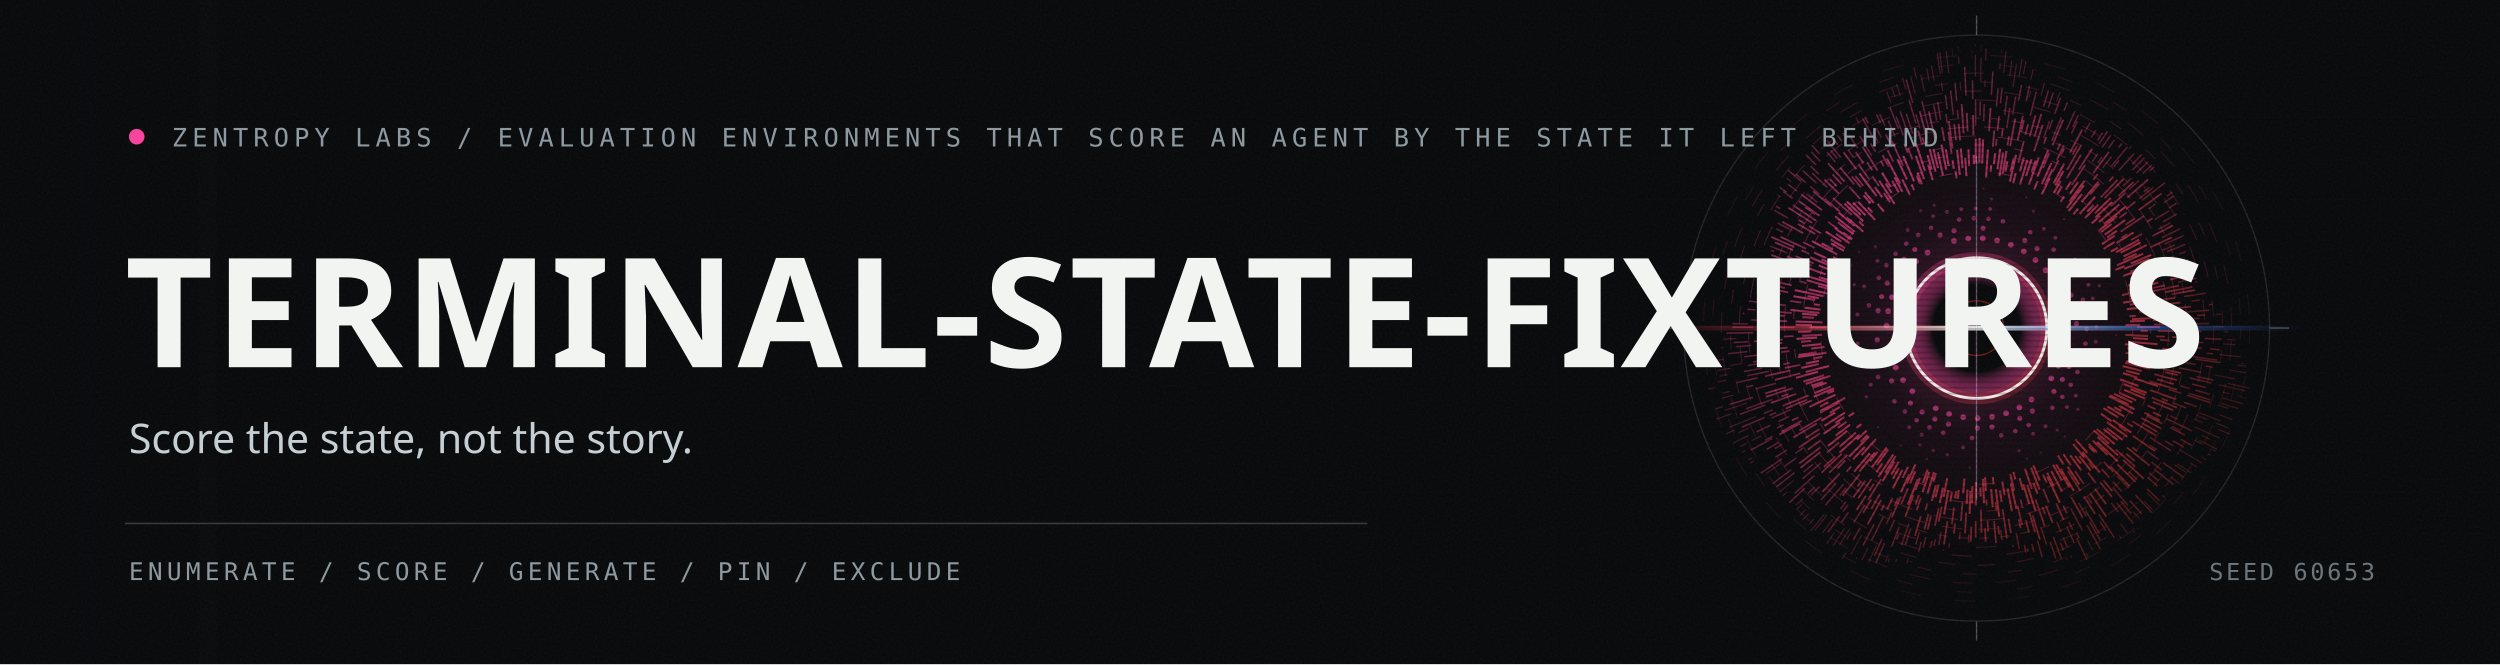
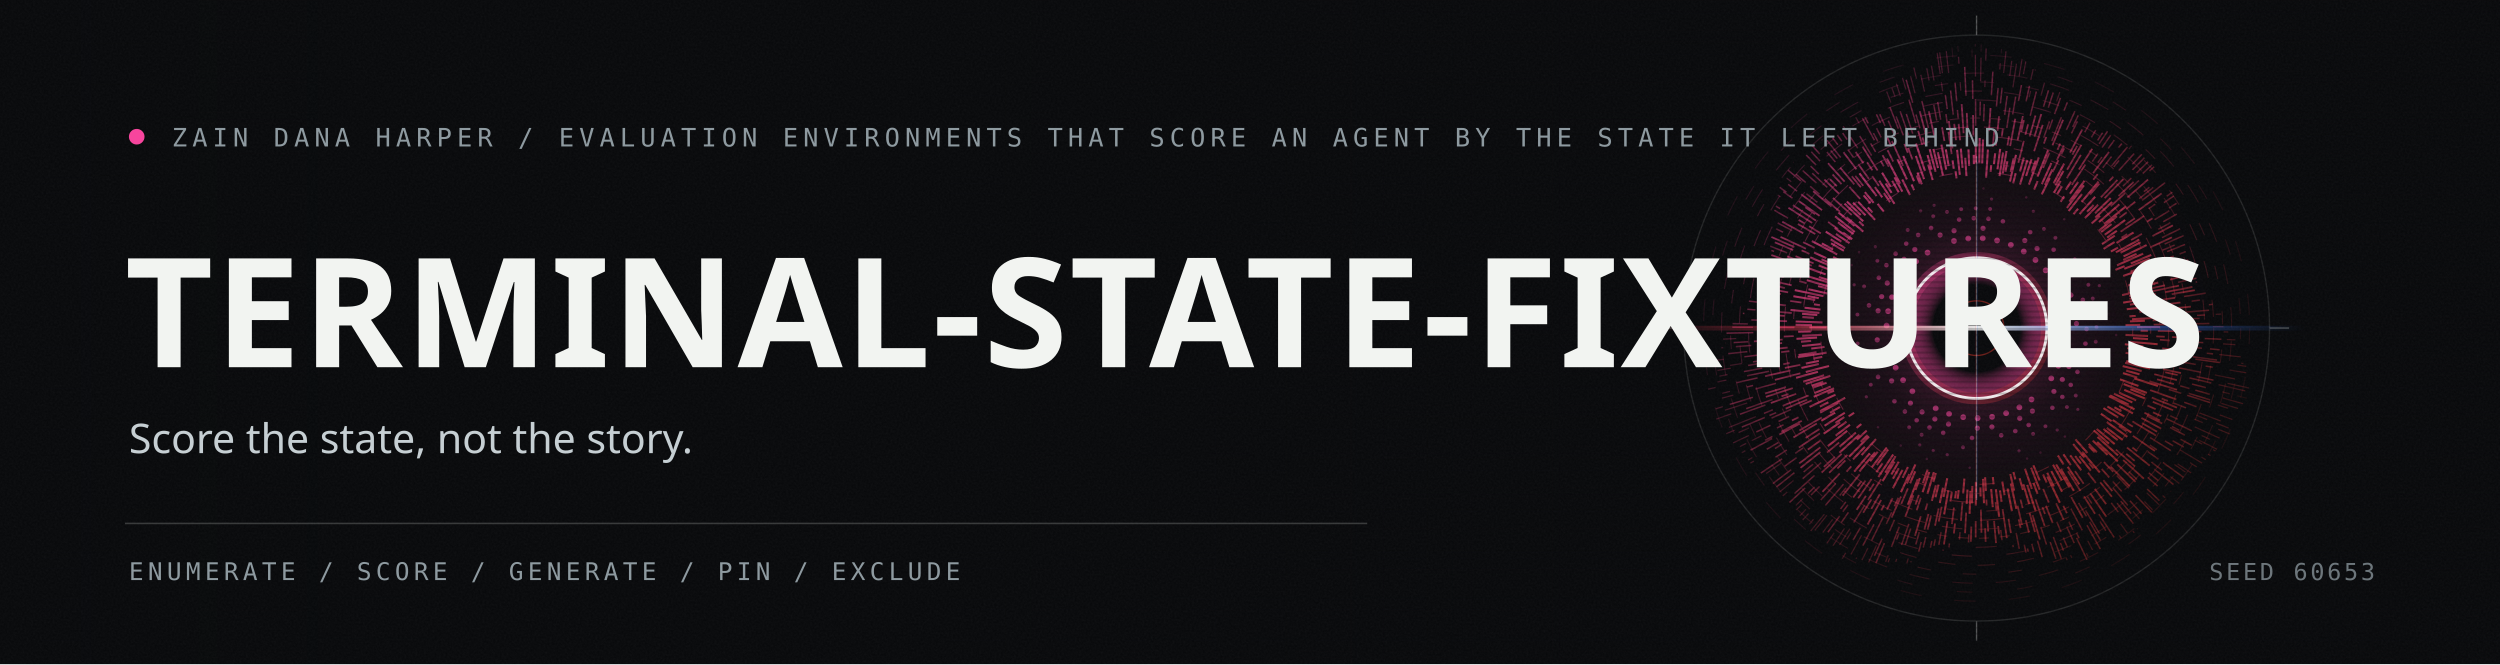
<svg xmlns="http://www.w3.org/2000/svg" viewBox="0 0 1280 340" width="1280" height="340" role="img" aria-label="terminal-state-fixtures: Score the state, not the story.">
  <defs>
    <radialGradient id="halo">
      <stop offset="0" stop-color="#F7459D" stop-opacity="0.34" />
      <stop offset="0.4" stop-color="#F7459D" stop-opacity="0.08" />
      <stop offset="1" stop-color="#07080A" stop-opacity="0" />
    </radialGradient>
    <radialGradient id="core">
      <stop offset="0" stop-color="#FFFFFF" />
      <stop offset="0.36" stop-color="#FFFFFF" stop-opacity="0.92" />
      <stop offset="0.74" stop-color="#F7459D" stop-opacity="0.6" />
      <stop offset="1" stop-color="#F7459D" stop-opacity="0" />
    </radialGradient>
    <radialGradient id="pupil">
      <stop offset="0" stop-color="#07080A" />
      <stop offset="0.62" stop-color="#07080A" />
      <stop offset="1" stop-color="#F7459D" stop-opacity="0.3" />
    </radialGradient>
    <linearGradient id="ray" x1="0" y1="0" x2="1" y2="1">
      <stop offset="0" stop-color="#F7459D" />
      <stop offset="1" stop-color="#BF2D22" />
    </linearGradient>
    <linearGradient id="flare" x1="0" y1="0" x2="1" y2="0">
      <stop offset="0" stop-color="#FF3B57" stop-opacity="0" />
      <stop offset="0.22" stop-color="#FF3B57" stop-opacity="0.42" />
      <stop offset="0.5" stop-color="#FFFFFF" stop-opacity="0.9" />
      <stop offset="0.78" stop-color="#3B7BFF" stop-opacity="0.42" />
      <stop offset="1" stop-color="#3B7BFF" stop-opacity="0" />
    </linearGradient>
    <linearGradient id="veil" x1="0" y1="0" x2="1" y2="0">
      <stop offset="0" stop-color="#07080A" stop-opacity="0.96" />
      <stop offset="0.4" stop-color="#07080A" stop-opacity="0.86" />
      <stop offset="0.64" stop-color="#07080A" stop-opacity="0" />
    </linearGradient>
    <pattern id="scan" width="4" height="3" patternUnits="userSpaceOnUse">
      <rect width="4" height="1" fill="#07080A" />
    </pattern>
    <filter id="grain" x="0" y="0" width="100%" height="100%">
      <feTurbulence type="fractalNoise" baseFrequency="0.9" numOctaves="3" seed="2398" result="n" />
      <feColorMatrix in="n" type="saturate" values="0" />
    </filter>
  </defs>
  <rect width="1280" height="340" fill="#07080A" />
  <g>
    <circle cx="1012" cy="168" r="80" fill="none" stroke="url(#ray)" stroke-width="0.55" stroke-dasharray="6.93 23.13" stroke-dashoffset="33.05" opacity="0.38" />
    <circle cx="1012" cy="168" r="84.6" fill="none" stroke="url(#ray)" stroke-width="0.55" stroke-dasharray="3.39 11.43" stroke-dashoffset="32.49" opacity="0.37" />
    <circle cx="1012" cy="168" r="89.2" fill="none" stroke="url(#ray)" stroke-width="0.55" stroke-dasharray="11.52 38.47" stroke-dashoffset="8.72" opacity="0.36" />
    <circle cx="1012" cy="168" r="93.8" fill="none" stroke="url(#ray)" stroke-width="0.55" stroke-dasharray="4.77 15.46" stroke-dashoffset="4.07" opacity="0.35" />
    <circle cx="1012" cy="168" r="98.4" fill="none" stroke="url(#ray)" stroke-width="0.55" stroke-dasharray="12.55 11.33" stroke-dashoffset="26.85" opacity="0.33" />
    <circle cx="1012" cy="168" r="103" fill="none" stroke="url(#ray)" stroke-width="0.55" stroke-dasharray="10.56 8.27" stroke-dashoffset="0.39" opacity="0.32" />
    <circle cx="1012" cy="168" r="107.6" fill="none" stroke="url(#ray)" stroke-width="0.55" stroke-dasharray="5.1 5.56" stroke-dashoffset="18.5" opacity="0.3" />
    <circle cx="1012" cy="168" r="112.2" fill="none" stroke="url(#ray)" stroke-width="0.55" stroke-dasharray="10.75 31.08" stroke-dashoffset="1.4" opacity="0.27" />
    <circle cx="1012" cy="168" r="116.8" fill="none" stroke="url(#ray)" stroke-width="0.55" stroke-dasharray="10.28 17.79" stroke-dashoffset="10.6" opacity="0.25" />
    <circle cx="1012" cy="168" r="121.4" fill="none" stroke="url(#ray)" stroke-width="0.55" stroke-dasharray="8.85 11.4" stroke-dashoffset="21.24" opacity="0.23" />
    <circle cx="1012" cy="168" r="126" fill="none" stroke="url(#ray)" stroke-width="0.55" stroke-dasharray="6.9 16.49" stroke-dashoffset="35.81" opacity="0.2" />
    <circle cx="1012" cy="168" r="130.6" fill="none" stroke="url(#ray)" stroke-width="0.55" stroke-dasharray="10.39 11.93" stroke-dashoffset="15.98" opacity="0.17" />
    <circle cx="1012" cy="168" r="135.2" fill="none" stroke="url(#ray)" stroke-width="0.55" stroke-dasharray="8.02 22.97" stroke-dashoffset="33.4" opacity="0.14" />
    <circle cx="1012" cy="168" r="139.8" fill="none" stroke="url(#ray)" stroke-width="0.55" stroke-dasharray="10.93 16.93" stroke-dashoffset="2.78" opacity="0.11" />
    <path d="M1145.37 202.62L1150.52 203.95M1138.79 225.4L1139.27 225.62M875.01 196.47L874.78 196.52M999.86 29.41L999.41 24.3M1002.58 26.48L1002.38 23.49M1009.72 29.04L1009.66 25.3M1011.39 23.92L1011.38 22.48M1014.32 26.48L1014.38 22.84M1021.09 24.74L1021.1 24.58M1024.61 27.43L1024.82 25.07" stroke="url(#ray)" stroke-width="0.5" opacity="0.13" />
    <path d="M1132.96 167.26L1138.39 167.23M1138.55 169.94L1140.83 169.98M1140.14 173.84L1144.51 174.03M1138.23 176.07L1144.51 176.48M1136.22 181.53L1147.28 182.74M1147.53 185.99L1148.64 186.14M1145.53 186.91L1150.03 187.55M1141.48 189.43L1150.1 190.86M1133.96 191.98L1144.3 194.01M1140.51 196.25L1151.42 198.65M1135.92 196.96L1149.6 200.16M1137.82 200.66L1141.7 201.66M1137.99 203.74L1148.46 206.7M1137.33 206.52L1145.87 209.14M1135.48 207.37L1140.64 209.02M1136.6 212.5L1142.96 214.77M1126.11 211.41L1137.03 215.57M1124.6 212.66L1130.06 214.83M1134.65 216.65L1141.06 219.19M1123.56 214.65L1127.8 216.42M1135.72 219.73L1141.67 222.22M1123.69 218.57L1136.43 224.33M1127.25 222.97L1131.44 224.97M1125.95 225.41L1135.14 230.04M1123.66 225.39L1127.56 227.39M1133.14 230.26L1134.36 230.88M1130.47 232.54L1131.75 233.24M1127.17 234.1L1129.31 235.33M1116.29 230.43L1127.54 237.16M1121.3 236.91L1124.68 239.05M1115.01 237.52L1121.87 242.15M1113.29 237.79L1118.93 241.67M1111.24 244.04L1115.81 247.54M1111.43 251.47L1111.58 251.6M1109.48 253.04L1109.57 253.12M1107.27 253.7L1108.56 254.87M1099.07 252.25L1105.58 258.54M1097.95 256.78L1102.11 261.07M1092.04 261.76L1095.41 265.7M1094.27 270.56L1094.47 270.8M1092.03 271.89L1092.75 272.82M1085.72 268.16L1089.28 273M1085.07 274.16L1086.06 275.6M1068.94 276.9L1071.4 281.6M1068.25 283.22L1069.1 284.96M1060.18 284.3L1060.74 285.65M1057.85 285.39L1058.41 286.83M978.5 287.35L978.34 287.91M977.03 285.9L976.26 288.51M971.12 286.13L970.59 287.66M967.5 285.78L966.69 287.92M966.76 284.29L965.44 287.67M960.77 279.16L956.71 287.97M956.3 280.73L953.32 286.75M950.61 285.45L950.27 286.09M953.13 274.04L947.67 283.87M945.01 283.04L943.27 286.02M947.69 272.68L945.5 276.25M947.09 270.74L941.82 279.07M944.37 270.5L938.45 279.48M939.07 272.83L935.33 278.2M938.31 265.93L933.24 272.67M935.34 263.85L929.18 271.56M934.07 263.32L927.09 271.85M928.51 265.9L926.42 268.34M925.97 262.95L922.99 266.24M924.62 260.82L921.49 264.15M922.61 258.14L919.69 261.09M923.07 255.26L919.5 258.76M915.08 251.91L912.77 253.91M918.25 246L911.19 251.88M911.9 237.14L904.28 242.41M899.63 240.16L899.52 240.23M897.95 236.08L896.22 237.11M897.22 234.26L895.06 235.51M893.62 230.82L891.8 231.78M901.95 223.08L896.9 225.6M894.06 227.02L890.82 228.65M895.43 222.96L887.34 226.78M895.44 219.13L890.15 221.45M888.11 220.25L883.82 222.06M899.02 213.29L885.17 218.85M886.41 211.89L878.74 214.58M894.57 206.32L883.16 210.04M882.09 208.18L878.45 209.31M887.43 202.28L881.66 203.87M885.74 200.4L881.75 201.42M878.4 198.37L874.54 199.25M883.93 194.61L879.35 195.57M884.52 191.81L880.35 192.59M886.1 188.54L879.34 189.64M891.94 186.13L885.81 187.06M882.63 183.96L878.48 184.47M882.3 178L881.31 178.07M883.56 175.63L883.4 175.64M888.96 173.35L882.21 173.64M911.64 100.81L910.19 99.84M917.14 93.06L914.79 91.2M918.32 83.11L918.21 83M933.01 71.82L932.74 71.5M945.36 67.07L943.71 64.58M946.9 64.35L946.83 64.25M951.95 63.23L950.12 60.03M968.09 52.45L965.98 46.89M970.25 49.53L968.65 44.97M973.04 49.28L970.93 42.84M975.82 45.83L974.05 39.86M980.49 47.73L978.22 39.04M981.24 40.25L979.87 34.55M985.34 46.88L983.45 38.32M987.7 41.2L986.51 35M990.21 41.23L988.89 33.59M994.65 46.73L993.97 41.97M993.38 37.84L991.84 27.08M994.53 37.46L993.11 26.84M997.71 37.3L996.5 26.25M1003.91 46.42L1003.61 41.97M1002.99 32.62L1002.75 29.08M1011.45 39.25L1011.4 28.02M1014.07 41.57L1014.27 29.57M1016.23 44.56L1016.34 41.21M1016.69 31.04L1016.91 24.78M1023.88 35.55L1024.16 32.39M1025.87 37.39L1027.05 26.29M1029 38.9L1030.02 31.14M1030.62 44.71L1032.44 32.65M1033.78 39.14L1035.3 30.11M1036.01 37.95L1037.21 31.45M1039.77 40.84L1040.96 35.39M1038.91 49.77L1039.65 46.54M1042.01 36.13L1042.13 35.6M1044.98 48.95L1046.82 42.3M1052.97 51.86L1054.62 47.17M1089.97 76.3L1091.36 74.67M1134.44 160.96L1137.27 160.79" stroke="url(#ray)" stroke-width="0.64" opacity="0.27" />
    <path d="M1118.63 167.35L1124.66 167.31M1122.37 169.69L1127.13 169.77M1128.81 173.32L1137.34 173.71M1116.59 174.69L1128.07 175.42M1115.91 177.24L1127.4 178.27M1131.49 178.63L1136.45 179.07M1129.86 180.84L1133.08 181.19M1122.77 182.7L1135.09 184.34M1124.03 183.87L1136.5 185.63M1117.26 185.43L1124.23 186.58M1129.27 187.41L1132.92 188.02M1115.65 188.38L1126.85 190.58M1124.63 192.76L1133.29 194.66M1121 193.47L1132.18 196.09M1122.33 196.64L1129.43 198.48M1116.28 197.58L1121 198.92M1124 199.77L1131.39 201.87M1120.6 201.38L1131.59 204.75M1110.42 199.38L1116.8 201.42M1119.85 202.39L1131.56 206.12M1118.3 205.96L1124.62 208.22M1112.76 206.33L1119.22 208.79M1111.2 212.91L1114.96 214.61M1109.25 214.39L1122.16 220.54M1112.07 218.41L1115.77 220.28M1111.05 218.91L1118.65 222.81M1116.46 224.91L1122.2 228.03M1112.37 225.61L1118.09 228.89M1108.42 225.72L1112.66 228.26M1100.85 224.02L1111.41 230.68M1100.72 227.88L1104.3 230.3M1099.61 231.16L1105.13 235.14M1107.43 236.8L1117.92 244.36M1101.55 236.61L1106.92 240.73M1102.97 240.23L1112.84 248.07M1100.27 242.1L1105.06 246.12M1099.59 244.42L1104.72 248.89M1089.91 241.5L1094.12 245.47M1099.34 250.39L1105.64 256.34M1083.78 243.45L1089.92 249.9M1093.37 253.53L1101.71 262.29M1081.74 246.48L1086.28 251.58M1090.54 256.38L1096.46 263.04M1081.8 249.76L1089.46 258.74M1085.82 256.59L1091.16 263M1083.93 257.66L1092.29 268.08M1080.94 257.49L1084.56 262.19M1068.73 254.29L1071.02 257.78M1074.62 263.25L1082.47 275.19M1075.23 267.04L1078.19 271.69M1067.8 261.32L1074.97 273.3M1064.25 257.5L1068.27 264.37M1069.9 267.17L1075.47 276.72M1068.54 268.94L1075.37 281.14M1060.32 260.42L1066.13 271.53M1063.19 272.86L1064.53 275.59M1059.27 267.11L1061.25 271.27M1063.2 275.35L1068.57 286.61M1058.18 269.65L1062 278.07M1053.07 267.14L1055.25 272.39M1056.44 275.27L1058.48 280.2M1054.95 277.96L1056.5 281.94M1051.31 274.88L1055.44 286.11M1049.7 277.51L1052.66 286.09M1044.91 269.83L1047.8 278.8M1043.2 276.83L1045.62 285.29M1040.3 278.46L1041.4 282.75M1038.07 280.84L1038.46 282.54M1036.44 278.91L1037.34 282.96M1032.28 272.82L1033.86 280.99M1030.6 279.04L1030.78 280.12M1024.37 271.3L1025.01 276.59M1008.03 273.56L1007.87 277.7M1003.53 272.49L1003.22 276.33M998.12 278.23L997.86 280.28M994.9 281.41L994.82 281.91M993.81 272.52L992.69 278.95M990.86 276.1L990.18 279.57M989.08 277.01L988.37 280.39M986 275.02L984.71 280.32M983.67 277.46L982.37 282.49M982.67 272.48L980.9 278.77M978.29 270.53L975.53 278.93M977.32 268.21L973.57 279.05M972.21 273.29L971.06 276.33M972.44 269.68L968.42 280.02M969.94 266.17L967.46 271.96M964.83 278.09L960.43 288.37M963.63 275.82L959.72 284.53M968.55 262.29L965.81 268.22M964.21 264.71L958.23 276.83M959.5 268.44L953.77 279.39M952.49 270.19L948.78 276.56M954.74 258.63L949.09 267.58M946.39 262.32L942.7 267.62M946.12 258.45L943.53 262M941.88 264.26L935.87 272.51M945.07 256.96L942.35 260.57M945.2 249.7L941.97 253.66M943.87 247.89L934.59 258.77M939.94 247.53L932.24 256.02M931.62 249.05L927.27 253.44M929.1 249.34L925.67 252.71M924.2 249.84L916.22 257.28M929.05 243.39L918.78 252.72M932.45 236.88L922.97 245.08M928.31 237.63L923.46 241.66M918.73 242.03L909.52 249.34M917.05 240.46L907.71 247.59M919.86 234.32L913.68 238.76M923.11 229.4L919.18 232.11M912.46 234.88L901.53 242.22M914.84 230.4L909.03 234.13M912.33 227.5L908.78 229.62M910.57 226.55L904.57 230.02M907.28 224.55L896.28 230.49M907.49 223.46L903.73 225.45M913.16 217.47L909.74 219.18M916.09 213.22L910.63 215.8M906.46 217.76L899.24 221.17M916.95 209.69L907.02 214.05M909.38 211.28L905.96 212.72M903.6 213.72L891.8 218.69M907.68 209.82L903.13 211.64M903.89 207.35L890.84 212.1M907.54 204.51L894.04 209.23M897.44 203.43L885.58 207.1M909.3 196.26L898.78 199.16M897.61 197.35L894.32 198.2M899.87 193.49L889.07 195.95M905.75 190.08L894.49 192.42M902.26 188.5L892.87 190.25M908.22 184.93L895.02 187.08M908.27 183.67L897.56 185.28M903.66 181.37L893.11 182.67M894.65 180.05L884.85 181.06M896.67 176.89L888.74 177.5M895.12 174.94L887.62 175.39M903.66 172.71L900.24 172.86M897.7 170.3L883.98 170.58M897.54 167.56L886.93 167.52M894.87 165.83L887.09 165.68M904.2 164.08L896.66 163.8M893.12 160.47L892.36 160.42M898.8 158.69L894.61 158.35M905.45 157.62L901.3 157.22M899.55 154.65L895.44 154.16M907.37 135.81L905.45 135.22M908.31 128.72L906.96 128.21M915 129.46L906.36 126.03M907.26 119.24L907.24 119.23M912.9 118.88L909.46 117.18M917.6 118.08L910.16 114.15M915.47 111.72L908.49 107.66M911.42 106.81L909.24 105.49M917.76 101.48L913.02 98.14M914.66 98.39L911.19 95.91M920.11 97.86L915.57 94.39M930.48 103.6L924.91 99.2M922.03 92.6L915.45 87.09M931.58 99.46L926.84 95.42M924.56 93.48L919.49 89.15M930.03 93.71L922.97 87.31M935.57 95.95L927.87 88.7M931.25 89.14L927 84.99M929.84 84.52L924.78 79.38M931.85 82.48L927.4 77.73M931.67 78.81L927.78 74.49M939.71 82.95L935.36 77.85M940.73 81.22L937.3 77.05M942.44 80.65L935.45 71.87M940.97 74.12L938.27 70.55M948.99 80.6L946.08 76.58M943.01 72.31L940.74 69.17M945.71 71.43L943.45 68.14M951.17 75.87L947.43 70.2M958.26 79.62L952.18 69.62M960.29 77.78L957.79 73.42M959.72 71.83L953.53 60.44M961.46 72.46L959.2 68.19M956.57 63.21L954.83 59.92M963.15 70.34L960.83 65.71M962.8 62.97L960.72 58.53M965.11 64.41L962.43 58.51M970.25 69.94L966.79 61.8M971.94 65.87L967.61 54.81M974.51 69.35L970.83 59.66M977.18 69.19L972.86 56.94M979.32 68.4L976.03 58.37M980.93 63.09L977.37 51.05M983 65.67L981 58.64M979.28 52.58L975.97 40.88M987.33 65.52L983.99 51.68M991.62 61.65L990.09 53.68M993.65 61.25L992.09 52.19M997 63.17L996.32 58.42M996.99 55.83L996.01 48.54M1000.04 58.67L998.69 46.32M1002.59 60.6L1002.21 56.29M1001.83 51.85L1000.99 42.3M1006.59 49.02L1005.91 34.25M1010.07 50.64L1009.92 41.11M1011.56 64.39L1011.5 50.72M1013.78 59.18L1013.9 51.98M1015.63 62.07L1015.93 53.32M1019.57 48.78L1020.34 36.64M1022.17 54.6L1023.03 45.03M1024.22 52.95L1025.07 44.92M1026.38 58.78L1027.66 49.08M1027.48 65.5L1029.04 55.16M1030.49 58.58L1032.03 49.47M1033.46 51.75L1034.98 43.53M1037.35 51.9L1039.1 43.93M1039.47 59.28L1042.6 46.86M1046.25 54.74L1048.83 46.22M1048.74 55.1L1051.26 47.37M1046.39 70.49L1049.34 62.14M1049.05 66.35L1050.94 61.18M1051.94 58.43L1054.97 50.13M1050.52 72.21L1055.43 60M1056.79 56.61L1058.48 52.41M1057.98 66.57L1062.35 56.94M1061.23 64.99L1064.05 59.08M1060.6 68.31L1063.62 62.12M1067.7 63.34L1067.74 63.26M1067.37 67.73L1070.09 62.82M1070.82 70.31L1073.04 66.61M1073.97 71.9L1076.5 67.98M1074.79 73.61L1079.05 67.22M1071.27 82.72L1074.12 78.61M1076.24 75.56L1080.65 69.22M1074.07 83.29L1076.17 80.42M1079.41 76L1082.52 71.75M1076.61 85.87L1081.1 80.16M1084.7 75.58L1086.34 73.5M1081.1 85.03L1089.26 75.24M1082.19 85.45L1084.99 82.15M1084.77 87.39L1092.7 78.6M1091.75 84.1L1096.61 78.98M1091.82 86.98L1097.96 80.75M1086.94 95.33L1091.22 91.19M1093.91 88.57L1099.81 82.85M1097.09 88.82L1101.82 84.41M1090.11 97.01L1095.14 92.43M1100.53 87.54L1102.92 85.37M1097.67 98.14L1100.48 95.85M1095.28 101.68L1102.45 95.97M1096.74 102.61L1108.52 93.52M1100.13 106.84L1103.45 104.53M1109.34 100.44L1112.26 98.42M1107.92 103.76L1113.01 100.35M1110.47 106.54L1114.4 104.09M1103.15 112.49L1110.63 107.93M1107.57 113.54L1114.5 109.59M1104.99 117.44L1111.22 114.05M1106.94 121.66L1116.23 117.13M1108.31 124.94L1118.03 120.59M1107.22 128.1L1113.42 125.5M1109.52 128.85L1118.73 125.15M1109.27 132.45L1112.97 131.09M1115.94 130.01L1119.1 128.85M1113.66 138.19L1120.29 136.24M1114.62 139.18L1121.7 137.19M1115.17 144.55L1124.58 142.42M1124.14 144.48L1124.92 144.31M1118.2 151.79L1129.3 150.09M1122.11 154.17L1126.43 153.63M1130.95 156.04L1132.87 155.84M1119.33 159.77L1131.03 158.87M1124.89 161.5L1128.96 161.27M1115.73 163.46L1126.16 163M1120.22 165.84L1131.19 165.62" stroke="url(#ray)" stroke-width="0.78" opacity="0.41" />
    <path d="M1104.8 169.42L1117.82 169.62M1104.01 172.19L1108.35 172.39M1112.15 172.56L1122.77 173.05M1105.87 174.01L1110.91 174.33M1107.04 178.35L1117.24 179.46M1102.15 179.97L1108.69 180.83M1112.45 181.33L1116.68 181.89M1106.65 181.4L1113.89 182.43M1100.97 182.73L1105.67 183.51M1107.42 188.98L1116.66 191.01M1108.61 190.58L1114.96 192.06M1102.98 191.61L1114.57 194.62M1104.4 194.21L1113.01 196.65M1100.52 195.21L1114.65 199.55M1100.88 199.74L1114.26 204.52M1106.76 204.05L1109.95 205.26M1101.7 203.58L1114.62 208.7M1102.22 205.72L1112.64 210.08M1099.47 207.6L1103.71 209.52M1102.32 211.08L1106.57 213.11M1097.94 211.3L1105.79 215.25M1099.19 212.81L1107.05 216.85M1096.41 213.98L1106.53 219.5M1096.69 216.61L1104.43 221.05M1091.81 215.77L1103.87 222.99M1089.12 216.62L1092.04 218.47M1084.85 218.19L1088.74 220.87M1092.01 223.13L1103.34 230.94M1091.78 229.13L1094.27 231.03M1089 229.14L1100.68 238.41M1088.63 232.33L1092.93 235.94M1083.33 230.23L1093.15 238.8M1087.05 235.52L1097.66 245.07M1084.07 237.73L1093.41 246.77M1080.69 238.95L1090.51 249.09M1077.24 236.57L1081.97 241.55M1076.07 240.09L1079.92 244.43M1069.53 237.03L1071.86 239.83M1076.91 245.9L1081.53 251.44M1075.31 246.92L1081.28 254.36M1069.03 242.03L1073.06 247.26M1072.53 250.24L1078.35 258.15M1062.4 241.22L1066.81 247.63M1070.2 252.56L1078.47 264.58M1058.78 241.28L1065.2 251.33M1067.01 254.18L1072.67 263.05M1060.48 254.56L1066.37 265.08M1056.41 258.96L1058.26 262.75M1052.76 257.72L1056.58 266.13M1046.11 250.33L1048.99 257.29M1047.5 258.91L1050.98 267.8M1045.72 259.67L1047.01 263.17M1042.15 255.58L1046.86 269.26M1040.68 263.77L1044.42 276.28M1039.11 262.57L1041.93 272.4M1034.48 255.73L1035.61 260.15M1037.2 266.37L1038.82 272.65M1033 258.92L1035.29 268.8M1033.57 265.88L1034.57 270.4M1028.36 265.64L1029.58 272.93M1025.35 260.68L1027.49 275.52M1021.73 257.12L1022.23 261.71M1023.06 269.32L1023.52 273.59M1020.94 266.68L1021.97 278.05M1017.02 255.71L1017.19 258.85M1017.64 266.67L1017.95 272.15M1016.37 270.42L1016.66 277.39M1014.22 260.93L1014.5 272.77M1011.57 266.83L1011.54 275.16M1009.3 269.62L1009.09 277.34M1006.69 262.45L1006.1 273.02M1004.77 257.2L1004 266.69M1000.96 267.99L1000.38 273.21M1000.43 259.87L999.37 268.3M997.09 266.85L995.29 278.78M994.12 259.45L992.63 267.06M992.59 260.34L990.73 269.15M988.7 263.92L986.94 271.14M987.37 263.18L985.31 271.14M986.79 257.8L985.84 261.2M983.45 264.26L980.47 274.3M983.44 254.89L981.32 261.31M982.45 253.4L980.71 258.42M979.68 253.53L975.46 264.69M976.86 250.02L973.45 257.97M973.31 254.23L968.48 265M971.96 254.88L969.97 259.2M969.01 255L966.1 260.89M964.68 258.52L963.21 261.34M963.17 255.95L956.19 268.53M962.48 253.03L958.1 260.55M958.16 255.64L953.96 262.48M963.13 245.34L956.42 255.97M959.44 247.67L957.03 251.32M955.36 253.85L950.61 261.05M958.24 245.28L951.36 255.17M955.14 246.06L948.84 254.71M953.12 246.26L951.01 249.07M952.13 242.86L943.41 253.77M947.87 238.78L945.43 241.47M941.93 242.44L933.1 251.81M944.83 235.73L940.74 239.86M945.87 232.89L936.51 242.07M942.98 232.34L932.67 241.94M939.48 233.92L933.83 239.04M941.63 226.55L935.41 231.72M932.1 231.41L921.86 239.54M932.02 229.04L921.22 237.28M932.06 225.53L925.58 230.2M931.78 221.9L921 229.14M931.55 219.67L924.51 224.19M930.27 216.79L918.23 223.97M932.79 213.73L921.28 220.37M921.33 216.97L910.98 222.55M922.5 215.49L912.07 221.03M920.84 213.63L917.47 215.31M927.67 204.99L921.39 207.75M925.3 204.56L914.27 209.22M925.98 202.48L912.75 207.79M919.68 201.6L906.67 206.34M915.69 201.66L912.12 202.91M917.91 198.7L904.13 203.2M914.41 198.18L903.71 201.5M921.79 191.15L908.74 194.5M916.78 189.65L903.72 192.62M921.78 186.75L913.85 188.39M916.29 185.88L913.01 186.49M916.16 179.82L911.94 180.34M915.27 177.94L902.42 179.26M912.43 175.67L900.34 176.61M912.71 173.9L898.01 174.77M918.39 172.07L913.28 172.29M909.31 170.07L904.64 170.16M918.77 167.64L909.01 167.61M910.43 166.12L900.33 165.93M914.96 164.47L910.61 164.31M913.72 161.77L899.86 160.9M917.38 160.22L910.71 159.67M914.36 156.41L906.96 155.53M922.35 154.91L916.58 154.06M910.22 153.13L902.15 151.96M911.89 150.55L900.93 148.64M915.53 149.7L904.53 147.61M913.85 147.47L907.63 146.17M917.32 146.06L903.38 142.83M924.98 144.95L921.24 143.96M913.31 141.85L907.98 140.44M914.47 140.48L905.39 137.92M920.25 139.77L915.09 138.18M920.34 138.26L907.33 134.04M915.26 133.54L906.92 130.57M927.63 136.04L914.97 131.25M928.56 134.84L919.31 131.17M918.08 128.03L908.71 124.05M926.43 129.97L922.42 128.19M918.7 126.54L906.96 121.32M924.62 127.32L911.63 121.27M929.11 126.92L923.18 123.98M923.24 119.4L912.52 113.52M929.43 119.86L920.53 114.67M932.26 119.49L926.26 115.84M924.06 114.5L920.91 112.59M927.84 114.15L915.68 106.37M929.76 112.94L917.97 105.05M929.3 109.63L924.34 106.12M941.08 117.28L935.99 113.65M931.62 110.52L921 102.93M932.9 107.62L922.19 99.45M937.74 105.77L928.36 97.9M942.16 108.48L934.26 101.74M948.07 110.06L938.45 101.34M941.59 99.23L934.1 91.92M940.46 95.31L936.92 91.72M942.87 94.24L938.29 89.35M952.41 101.84L946.88 95.7M944.45 93L935.97 83.59M949.4 94.36L942.19 85.87M952.78 95.9L948.14 90.24M953.99 95.15L949.93 90.05M950.48 86.69L943.88 77.96M956.85 91.52L951.47 84.05M962.02 95.19L958.56 90.15M954.05 83.58L950.09 77.82M958.69 87.26L955.97 83.14M961.33 87.34L953.62 75.05M964.5 85.13L962.92 82.36M967.05 85.32L963.88 79.48M969.33 82.7L966.43 76.9M968.37 74.88L965.56 68.87M974.4 84.95L968.64 72.21M976.82 78.3L975.01 73.7M979.19 81.67L976.93 75.72M984.22 74.2L982.08 66.98M985.37 74.04L984.33 70.37M986.49 70.63L982.9 56.92M990.6 70.8L987.56 56.98M995.53 72.22L994.33 65.19M999.25 78.9L997.62 67.49M999.69 75.99L997.81 61.97M1001.48 71.79L1000.56 63.39M1003.57 71.82L1002.84 63.4M1005.36 68.21L1004.37 53.35M1007.41 67.22L1006.99 57.82M1010.38 69.3L1010.21 58.91M1018.4 67.14L1019.15 55.28M1020.32 75.24L1021.08 66.75M1021.92 74.57L1022.28 71.14M1022.72 67L1023.51 59.57M1024.91 69.94L1025.44 65.95M1027.81 74.48L1028.61 69.74M1029.21 74.78L1031.8 60.77M1033 71.86L1035.71 59.45M1034.87 67.52L1036.23 61.52M1033.39 83.34L1036.22 72.12M1037 69.04L1038.38 63.59M1039.18 69.87L1042.15 59.16M1041.64 70L1045.14 58.4M1041.48 77.42L1045.88 63.91M1046.45 73.49L1047.69 70.1M1046.06 86L1049.3 78.19M1050.87 74.4L1056.31 61.31M1053.41 76.66L1054.83 73.52M1053.09 82.02L1056.69 74.49M1050.96 88.08L1053.93 81.99M1055.39 79L1056.88 75.93M1059.81 78.17L1066.14 66.27M1061.05 79.19L1063.5 74.75M1058.37 86.91L1065.67 74.13M1058.22 91.24L1065.41 79.3M1064.36 86.8L1071.24 76.14M1060.79 94.66L1067.72 84.24M1071.68 88.62L1079.8 77.83M1071.75 92.04L1074.01 89.17M1070.11 99.66L1074.94 93.97M1079.94 92.74L1082.04 90.41M1075.66 101.03L1084.12 92.13M1077.55 101.47L1087.19 91.68M1084.68 100.36L1092.42 93.16M1080.64 105.61L1088 98.92M1089.23 101.09L1099.81 91.92M1088.57 107.02L1093.25 103.29M1085.17 111.54L1088.89 108.67M1094.99 107.6L1106.75 99.04M1088.23 115.1L1093.04 111.76M1085.72 118.63L1097.77 110.56M1086.23 121.67L1089.09 119.88M1099.29 113.51L1102.11 111.75M1091.09 122.93L1096.67 119.75M1102.05 120.86L1112.55 115.37M1100.85 126.7L1112.01 121.51M1102.52 135.81L1109.83 133.21M1108.56 136.93L1120.41 133.12M1111.06 143.14L1120.21 140.84M1100.67 147.85L1108.48 146.07M1101.21 149.29L1115.62 146.26M1108.63 149.58L1122.53 146.93M1111.92 150.63L1123.73 148.58M1106.42 153.58L1113.64 152.48M1103.29 156.54L1116.39 154.89M1107.2 158.42L1121.77 156.96M1102.23 161.08L1115.9 160.03M1109.2 162.41L1113.58 162.16M1102.14 164.05L1108.05 163.8M1102.66 166.19L1117.08 165.9" stroke="url(#ray)" stroke-width="0.92" opacity="0.55" />
    <path d="M1094.16 167.5L1105.99 167.43M1095.98 169.29L1099.69 169.34M1088.23 171.47L1099.82 172M1092.08 173.12L1099.79 173.62M1090.67 175L1104.7 176.25M1087.92 176.27L1097.39 177.3M1089.16 178.24L1094.89 179M1090.17 179.07L1099.02 180.32M1088.29 180.63L1096.17 181.93M1091.95 183.72L1103.96 186.08M1088.65 184.85L1101.58 187.69M1088.07 185.78L1100.86 188.77M1086.81 187.42L1096.53 189.94M1088.57 189.72L1095.45 191.67M1086.97 191.04L1094.27 193.29M1092.72 193.74L1104.92 197.63M1085.42 194.22L1094.9 197.61M1087.32 196.65L1099.23 201.19M1090.75 199.24L1098.36 202.26M1087.59 199.61L1098.17 204.03M1085.04 201.07L1093.71 204.99M1082.3 201.53L1091.76 206.04M1080.35 202.43L1089.86 207.22M1079.78 202.84L1092.87 209.56M1085.04 207.79L1092.08 211.63M1082.58 208.51L1086.19 210.58M1078.97 208.09L1087.7 213.32M1076.96 208.96L1084.54 213.74M1081.71 215.05L1091.24 221.48M1075.63 211.84L1081.14 215.64M1078.68 216.07L1089.2 223.65M1078.67 219.08L1086.82 225.33M1076.96 219.58L1084.27 225.38M1073.5 219.63L1082.71 227.36M1072.01 220.36L1079.81 227.16M1073.93 223.72L1084.44 233.17M1073.76 226.26L1084.31 236.22M1071.46 225.53L1079.07 232.9M1069.39 227.28L1073.59 231.61M1069.49 228.43L1072.49 231.58M1062.63 224.97L1068.81 231.93M1066.06 231.32L1075.09 241.9M1061.46 227.36L1067.24 234.29M1064.66 233.64L1070.53 240.96M1062.48 233.53L1065.49 237.44M1059.95 233.15L1065.59 240.82M1056.46 232.59L1060.26 238.11M1058.68 239L1064.57 247.96M1053.63 233.22L1056.56 237.8M1055.07 240.02L1061.84 251.35M1052.73 237.76L1059.63 249.59M1051.14 237.88L1055.67 245.97M1050.26 241.18L1055.78 251.74M1048.17 242.08L1051.6 249.11M1048.22 243.94L1054.64 257.41M1046.05 242.96L1047.89 247M1041.1 238.23L1044.32 246.02M1039.91 239.45L1044.3 250.7M1041.18 247.34L1043.23 252.91M1036.79 239.99L1040.33 250.3M1037.94 248.26L1042.31 261.8M1035.94 247.95L1038.97 258.08M1034.03 244.84L1035.75 250.85M1030.88 241.68L1031.85 245.45M1029.26 242.72L1031.23 251.22M1029.54 247.56L1032.4 260.56M1027.88 250.1L1030.13 261.72M1025.16 246.52L1026.33 253.54M1023.97 251.1L1024.81 256.9M1021.88 250.48L1023.58 264.7M1020.32 244.25L1020.73 247.97M1019.47 250.41L1020.31 259.67M1016.37 244.35L1016.77 251.35M1015.29 245.18L1015.82 257.64M1013.95 249.51L1014.06 254.2M1011.66 246.64L1011.61 258.83M1009.85 248.8L1009.61 257.73M1008.86 251.33L1008.42 263.08M1007.36 250.66L1006.94 258.01M1005.75 245.05L1005.14 252.66M1002.84 250.94L1002.34 255.47M1001.49 251.5L1001.02 255.21M999.34 251.95L998.62 256.75M997.55 251.05L995.4 263.38M996.97 244.85L995.1 254.44M994.83 249.67L993.17 257.55M992.53 248.15L990.96 254.6M991.16 248.54L989.12 256.42M991.17 242.22L989.87 246.83M990.13 241.73L986.83 252.86M987.8 241.62L984.37 252.04M986.95 240.38L984.53 247.38M982.99 244.77L980.71 250.82M981.88 245.43L976.79 258.5M980.59 241.31L977.98 247.42M980.71 237.74L976.33 247.51M977.56 242.73L973.28 252.02M976.86 239.12L974.14 244.62M974.08 240.55L969.15 249.98M972.16 239.77L969.2 245.09M972.16 236.41L968.36 242.94M970 236.36L963.85 246.38M970.56 233.6L965.25 241.99M969.32 232.69L961.7 244.24M963.87 237.19L960.69 241.76M966.72 230.16L960.96 238.07M966.03 229.1L958.39 239.25M961.38 231.29L957.51 236.14M960.05 231.54L952.02 241.36M957.31 232.13L949.34 241.47M960.51 224.82L953.12 232.99M954.84 228.72L948.78 235.16M956.98 223.48L946.7 233.85M956.22 222.73L952.69 226.19M955.75 220.43L950.74 225.11M952.01 222.52L941.78 231.82M950.21 221.5L941.83 228.75M952.99 217.1L950.57 219.11M945.79 220.55L935.84 228.45M947.19 217.46L939.85 223.06M945.42 215.92L940.98 219.12M949.29 211.31L946.5 213.24M942.17 216.23L933.71 222.08M944.29 213.49L939.7 216.58M944.55 211.32L934.15 217.99M939.46 211.3L932.53 215.44M942.06 208.37L936.94 211.33M941.15 206.26L931.94 211.23M944.75 203.68L931.89 210.51M936.13 205.97L931.76 208.16M939.78 202.05L926.49 208.32M939 200.02L935.68 201.48M939.04 198.77L928.63 203.16M937.35 197.93L928.99 201.28M935.23 195.94L928.09 198.54M933.51 195.43L927.6 197.5M937.16 192.42L924.51 196.55M933.93 192.15L923.23 195.46M930.8 190.35L919.58 193.43M936.45 187.39L924.55 190.44M931.21 186.37L922.34 188.38M931.25 184.78L924.58 186.17M932.98 182.76L928.4 183.62M935.23 180.52L920.5 182.93M930.06 180.38L920.83 181.77M934.19 177.6L927.37 178.44M932.19 176.2L922.62 177.18M927.3 174.53L922.09 174.93M930.34 172.85L919.79 173.48M932.83 171.44L922.73 171.88M927.13 169.71L920.65 169.84M935.1 167.71L926.38 167.67M927.74 166.44L919.32 166.28M933.12 165.13L919.36 164.63M928.7 162.72L922.81 162.35M930.44 161.29L922.65 160.65M931.54 160.17L916.73 158.72M932.11 158.52L923.93 157.54M931.82 156.29L928.75 155.84M929.4 153.6L918.21 151.65M931.23 152.68L925.47 151.59M933.38 151.56L918.92 148.53M935.67 150.31L925.93 148.05M936.5 148L930.86 146.5M936.29 146.64L925.06 143.47M937.26 145L925.62 141.42M938.29 144.09L931.25 141.8M934.76 140.49L925.58 137.22M940.02 140.73L936.24 139.3M936.44 137.98L931.14 135.87M937.89 136.46L926.86 131.77M942.22 136.99L932.61 132.72M935.05 132.18L928.78 129.26M941.31 132.96L938.57 131.6M940.65 130.27L927.68 123.41M938.54 127.77L932.78 124.62M944.06 128.39L937.52 124.58M944.68 127.05L937.3 122.56M942.8 123.73L934.77 118.59M946.96 124.46L940.01 119.8M947.53 122.5L939.38 116.74M948.34 122.47L943.7 119.16M949 119.91L941.04 113.83M949.66 118.75L939.56 110.77M949.55 115.67L941.28 108.74M954.01 118.58L945.41 111.25M954.2 115.62L951.85 113.49M953.96 113.29L944.38 104.26M952.69 110.08L945.6 103.15M955.16 110.24L948.76 103.75M960.03 112.55L951.36 103.29M958.69 108.81L956.33 106.19M957.68 104.1L954.17 99.97M959.3 103.83L954.82 98.38M964.53 108.39L961.33 104.37M960.82 100.35L952.03 88.74M963.72 101.04L959.95 95.81M967.71 103.49L964.55 98.88M969.99 104.36L962.17 92.53M968.5 98.75L965.44 93.88M968.03 95.69L963.61 88.41M972.15 98.47L968.78 92.6M974.01 98.12L969.98 90.72M972.87 94.02L966.08 81.2M977.9 99.83L973.93 91.88M976.33 91.85L971.47 81.48M980.02 97.35L978.7 94.44M979.99 92.8L974.47 79.84M982.97 94L981.35 89.85M984 94.33L981.72 88.31M985.12 91.71L980.92 79.81M985.6 87.56L981 73.51M989.55 92.19L987.19 84.22M989 86.84L986.88 79.37M991.03 87.95L987.99 76.36M992.27 86.04L989.91 76.23M994.79 89.84L992.17 77.92M996.45 86.86L994 74.05M997.74 85.02L996.26 76.46M1000.32 86.4L999.71 82.1M1001.74 91.31L1001.25 87.64M1003.42 89.52L1002.02 76.71M1004.81 85.92L1003.95 76.06M1006.82 90.19L1006.19 80.78M1008.22 84.98L1007.84 76.48M1010.62 84.07L1010.54 79.29M1011.64 83.16L1011.59 71.02M1013.39 83.2L1013.59 70.64M1014.89 83.7L1015.31 71.42M1016.89 90.97L1017.8 76.56M1019.18 87.98L1019.49 84.48M1020.91 84.09L1021.51 78.42M1022.7 86.7L1024.09 76.21M1023.75 90.2L1025.58 78.07M1025.39 88.8L1027.33 77.31M1026.79 87.92L1027.77 82.56M1029.47 88.02L1030.99 81.06M1029.07 92.98L1032.2 79.27M1030.72 93.88L1032.04 88.68M1034.23 87.76L1036.18 80.71M1034.24 94.46L1038.04 81.88M1037.35 90.11L1040.17 81.43M1040.27 87.86L1042.26 82.21M1038.81 94.47L1043.85 80.63M1043.18 90.47L1048.6 76.96M1041.47 97.05L1043.26 92.72M1045.42 94.28L1050.31 83.49M1047.05 94.65L1050.82 86.76M1045.36 99.57L1049.47 91.14M1051.46 93.87L1056.83 83.78M1052.35 94.93L1056.48 87.45M1051.68 98.6L1055.06 92.68M1053.29 99.41L1055.58 95.61M1057.7 97.13L1060.36 93.01M1055.04 103.3L1056.87 100.55M1059.79 99.24L1064 93.17M1059.51 103.17L1067.27 92.57M1058.28 106.44L1066.97 94.88M1059.14 108.07L1065.99 99.36M1065.8 103.41L1074.47 93M1061.61 109.65L1063.99 106.85M1064.74 109.58L1072.73 100.73M1068.58 108.47L1071.92 104.96M1067.46 111.7L1074.23 104.83M1072.67 109.17L1080.67 101.42M1072.77 111.45L1081.42 103.4M1070.9 114.47L1075.23 110.53M1074.69 113.68L1085.12 104.65M1077.34 114.72L1088.6 105.54M1074.83 117.96L1083.89 110.75M1075.77 118.79L1081.13 114.66M1077.63 120.23L1088.07 112.64M1078.86 121.6L1083.85 118.14M1076.23 124.98L1082.81 120.58M1077.02 127.42L1082.69 123.88M1083.65 124.36L1092.39 119.04M1080.77 128.81L1084.42 126.73M1083.3 129.23L1095.31 122.7M1085.71 129.42L1095.98 124.04M1087.25 131.27L1099.08 125.5M1087.09 133.09L1093.93 129.91M1083.9 135.85L1097.33 129.85M1083.1 138.21L1087.79 136.24M1090.97 134.9L1101.44 130.52M1087.63 137.64L1100.7 132.39M1090.84 139.18L1099.42 136.05M1087.02 141.32L1093.88 138.89M1090.67 142.69L1102.64 138.84M1093.29 144.16L1105.86 140.47M1089.67 146.18L1104.02 142.15M1091.65 148.01L1105.04 144.65M1086.51 151.07L1096.57 148.78M1090.18 151.6L1095.07 150.57M1090.32 153.07L1103.71 150.52M1087.04 154.96L1100.06 152.69M1090.53 156.01L1097.69 154.92M1088.9 158.34L1094.86 157.6M1095.31 159.62L1099.2 159.23M1090.25 162L1093.48 161.75M1091.59 163.42L1102.66 162.78M1090.52 164.56L1098.2 164.23M1088.25 166.48L1095.82 166.33" stroke="url(#ray)" stroke-width="1.06" opacity="0.69" />
    <g fill="#F7459D">
      <circle cx="1056.43" cy="180.3" r="1.49" opacity="0.57" />
      <circle cx="1053.88" cy="187.26" r="1.49" opacity="0.57" />
      <circle cx="1050.25" cy="193.73" r="1.49" opacity="0.57" />
      <circle cx="1040.13" cy="204.52" r="1.49" opacity="0.57" />
      <circle cx="1033.91" cy="208.56" r="1.49" opacity="0.57" />
      <circle cx="1027.12" cy="211.55" r="1.49" opacity="0.57" />
      <circle cx="1019.94" cy="213.41" r="1.49" opacity="0.57" />
      <circle cx="1012.55" cy="214.1" r="1.49" opacity="0.57" />
      <circle cx="1005.15" cy="213.59" r="1.49" opacity="0.57" />
      <circle cx="997.92" cy="211.9" r="1.49" opacity="0.57" />
      <circle cx="991.07" cy="209.07" r="1.49" opacity="0.57" />
      <circle cx="979.14" cy="200.33" r="1.49" opacity="0.57" />
      <circle cx="974.38" cy="194.64" r="1.49" opacity="0.57" />
      <circle cx="970.59" cy="188.26" r="1.49" opacity="0.57" />
      <circle cx="967.88" cy="181.35" r="1.49" opacity="0.57" />
      <circle cx="965.92" cy="166.69" r="1.49" opacity="0.57" />
      <circle cx="966.72" cy="159.32" r="1.49" opacity="0.57" />
      <circle cx="968.7" cy="152.17" r="1.49" opacity="0.57" />
      <circle cx="971.8" cy="145.43" r="1.49" opacity="0.57" />
      <circle cx="975.95" cy="139.27" r="1.49" opacity="0.57" />
      <circle cx="981.02" cy="133.86" r="1.49" opacity="0.57" />
      <circle cx="986.9" cy="129.33" r="1.49" opacity="0.57" />
      <circle cx="1000.43" cy="123.37" r="1.49" opacity="0.57" />
      <circle cx="1007.74" cy="122.1" r="1.49" opacity="0.57" />
      <circle cx="1015.16" cy="122.01" r="1.49" opacity="0.57" />
      <circle cx="1022.5" cy="123.11" r="1.49" opacity="0.57" />
      <circle cx="1029.56" cy="125.38" r="1.49" opacity="0.57" />
      <circle cx="1036.17" cy="128.75" r="1.49" opacity="0.57" />
      <circle cx="1042.16" cy="133.13" r="1.49" opacity="0.57" />
      <circle cx="1047.36" cy="138.42" r="1.49" opacity="0.57" />
      <circle cx="1051.65" cy="144.48" r="1.49" opacity="0.57" />
      <circle cx="1054.91" cy="151.14" r="1.49" opacity="0.57" />
      <circle cx="1058.04" cy="165.59" r="1.49" opacity="0.57" />
      <circle cx="1057.83" cy="173.01" r="1.49" opacity="0.57" />
      <circle cx="1055.91" cy="194.32" r="1.34" opacity="0.51" />
      <circle cx="1051.61" cy="200.44" r="1.34" opacity="0.51" />
      <circle cx="1040.59" cy="210.47" r="1.34" opacity="0.51" />
      <circle cx="1034.1" cy="214.18" r="1.34" opacity="0.51" />
      <circle cx="1019.86" cy="218.59" r="1.34" opacity="0.51" />
      <circle cx="1012.41" cy="219.2" r="1.34" opacity="0.51" />
      <circle cx="997.64" cy="217.14" r="1.34" opacity="0.51" />
      <circle cx="990.64" cy="214.53" r="1.34" opacity="0.51" />
      <circle cx="984.09" cy="210.92" r="1.34" opacity="0.51" />
      <circle cx="978.14" cy="206.4" r="1.34" opacity="0.51" />
      <circle cx="968.51" cy="195.02" r="1.34" opacity="0.51" />
      <circle cx="962.57" cy="181.34" r="1.34" opacity="0.51" />
      <circle cx="961.15" cy="174" r="1.34" opacity="0.51" />
      <circle cx="961.58" cy="159.1" r="1.34" opacity="0.51" />
      <circle cx="963.41" cy="151.85" r="1.34" opacity="0.51" />
      <circle cx="966.28" cy="144.95" r="1.34" opacity="0.51" />
      <circle cx="974.86" cy="132.76" r="1.34" opacity="0.51" />
      <circle cx="980.39" cy="127.73" r="1.34" opacity="0.51" />
      <circle cx="993.33" cy="120.33" r="1.34" opacity="0.51" />
      <circle cx="1000.47" cy="118.12" r="1.34" opacity="0.51" />
      <circle cx="1015.33" cy="116.91" r="1.34" opacity="0.51" />
      <circle cx="1036.7" cy="123.15" r="1.34" opacity="0.51" />
      <circle cx="1042.97" cy="127.23" r="1.34" opacity="0.51" />
      <circle cx="1057.35" cy="144.23" r="1.34" opacity="0.51" />
      <circle cx="1060.32" cy="151.08" r="1.34" opacity="0.51" />
      <circle cx="1062.27" cy="158.3" r="1.34" opacity="0.51" />
      <circle cx="1063.15" cy="165.72" r="1.34" opacity="0.51" />
      <circle cx="1061.64" cy="180.56" r="1.34" opacity="0.51" />
      <circle cx="1059.28" cy="187.65" r="1.34" opacity="0.51" />
      <circle cx="1050.82" cy="208.78" r="1.18" opacity="0.44" />
      <circle cx="1038.67" cy="217.58" r="1.18" opacity="0.44" />
      <circle cx="1031.82" cy="220.7" r="1.18" opacity="0.44" />
      <circle cx="1024.62" cy="222.87" r="1.18" opacity="0.44" />
      <circle cx="1009.67" cy="224.25" r="1.18" opacity="0.44" />
      <circle cx="994.9" cy="221.64" r="1.18" opacity="0.44" />
      <circle cx="987.9" cy="218.88" r="1.18" opacity="0.44" />
      <circle cx="981.33" cy="215.21" r="1.18" opacity="0.44" />
      <circle cx="975.31" cy="210.71" r="1.18" opacity="0.44" />
      <circle cx="969.95" cy="205.43" r="1.18" opacity="0.44" />
      <circle cx="961.55" cy="192.99" r="1.18" opacity="0.44" />
      <circle cx="956.92" cy="156.35" r="1.18" opacity="0.44" />
      <circle cx="961.95" cy="142.21" r="1.18" opacity="0.44" />
      <circle cx="965.84" cy="135.77" r="1.18" opacity="0.44" />
      <circle cx="970.54" cy="129.91" r="1.18" opacity="0.44" />
      <circle cx="975.99" cy="124.72" r="1.18" opacity="0.44" />
      <circle cx="982.08" cy="120.31" r="1.18" opacity="0.44" />
      <circle cx="988.71" cy="116.75" r="1.18" opacity="0.44" />
      <circle cx="1003.07" cy="112.41" r="1.18" opacity="0.44" />
      <circle cx="1010.56" cy="111.72" r="1.18" opacity="0.44" />
      <circle cx="1018.08" cy="112.03" r="1.18" opacity="0.44" />
      <circle cx="1025.48" cy="113.34" r="1.18" opacity="0.44" />
      <circle cx="1039.45" cy="118.84" r="1.18" opacity="0.44" />
      <circle cx="1051.46" cy="127.84" r="1.18" opacity="0.44" />
      <circle cx="1056.46" cy="133.46" r="1.18" opacity="0.44" />
      <circle cx="1060.67" cy="139.69" r="1.18" opacity="0.44" />
      <circle cx="1066.42" cy="153.55" r="1.18" opacity="0.44" />
      <circle cx="1067.86" cy="160.94" r="1.18" opacity="0.44" />
      <circle cx="1068.3" cy="168.44" r="1.18" opacity="0.44" />
      <circle cx="1067.74" cy="175.94" r="1.18" opacity="0.44" />
      <circle cx="1063.66" cy="190.39" r="1.18" opacity="0.44" />
      <circle cx="1060.21" cy="197.07" r="1.18" opacity="0.44" />
      <circle cx="1055.91" cy="203.24" r="1.18" opacity="0.44" />
      <circle cx="1040.94" cy="222.15" r="1.01" opacity="0.36" />
      <circle cx="1005.05" cy="229.01" r="1.01" opacity="0.36" />
      <circle cx="983.87" cy="222.58" r="1.01" opacity="0.36" />
      <circle cx="977.5" cy="218.79" r="1.01" opacity="0.36" />
      <circle cx="957.85" cy="196.94" r="1.01" opacity="0.36" />
      <circle cx="952.5" cy="183.14" r="1.01" opacity="0.36" />
      <circle cx="951.1" cy="175.86" r="1.01" opacity="0.36" />
      <circle cx="950.99" cy="161.05" r="1.01" opacity="0.36" />
      <circle cx="954.43" cy="146.66" r="1.01" opacity="0.36" />
      <circle cx="961.21" cy="133.5" r="1.01" opacity="0.36" />
      <circle cx="976.74" cy="117.73" r="1.01" opacity="0.36" />
      <circle cx="989.8" cy="110.75" r="1.01" opacity="0.36" />
      <circle cx="996.86" cy="108.5" r="1.01" opacity="0.36" />
      <circle cx="1004.14" cy="107.1" r="1.01" opacity="0.36" />
      <circle cx="1011.54" cy="106.6" r="1.01" opacity="0.36" />
      <circle cx="1018.95" cy="106.99" r="1.01" opacity="0.36" />
      <circle cx="1046.5" cy="117.21" r="1.01" opacity="0.36" />
      <circle cx="1052.37" cy="121.74" r="1.01" opacity="0.36" />
      <circle cx="1062.27" cy="132.74" r="1.01" opacity="0.36" />
      <circle cx="1066.15" cy="139.06" r="1.01" opacity="0.36" />
      <circle cx="1069.25" cy="145.8" r="1.01" opacity="0.36" />
      <circle cx="1071.5" cy="152.86" r="1.01" opacity="0.36" />
      <circle cx="1073.4" cy="167.54" r="1.01" opacity="0.36" />
      <circle cx="1073.01" cy="174.95" r="1.01" opacity="0.36" />
      <circle cx="1062.79" cy="202.5" r="1.01" opacity="0.36" />
      <circle cx="1058.26" cy="208.37" r="1.01" opacity="0.36" />
      <circle cx="1047.26" cy="218.27" r="1.01" opacity="0.36" />
      <circle cx="996.97" cy="232.78" r="0.83" opacity="0.29" />
      <circle cx="989.81" cy="230.69" r="0.83" opacity="0.29" />
      <circle cx="982.93" cy="227.81" r="0.83" opacity="0.29" />
      <circle cx="955.57" cy="203.18" r="0.83" opacity="0.29" />
      <circle cx="945.95" cy="160.32" r="0.83" opacity="0.29" />
      <circle cx="949.31" cy="145.81" r="0.83" opacity="0.29" />
      <circle cx="960.16" cy="126.35" r="0.83" opacity="0.29" />
      <circle cx="983.36" cy="107.98" r="0.83" opacity="0.29" />
      <circle cx="990.26" cy="105.15" r="0.83" opacity="0.29" />
      <circle cx="1019.68" cy="101.95" r="0.83" opacity="0.29" />
      <circle cx="1041.07" cy="108.19" r="0.83" opacity="0.29" />
      <circle cx="1074.85" cy="146.26" r="0.83" opacity="0.29" />
      <circle cx="1078.11" cy="160.79" r="0.83" opacity="0.29" />
      <circle cx="1063.84" cy="209.65" r="0.83" opacity="0.29" />
      <circle cx="1053.27" cy="220.14" r="0.83" opacity="0.29" />
      <circle cx="1033.74" cy="230.85" r="0.83" opacity="0.29" />
      <circle cx="1008.48" cy="239.51" r="0.64" opacity="0.2" />
      <circle cx="986.55" cy="234.93" r="0.64" opacity="0.2" />
      <circle cx="973.19" cy="228.17" r="0.64" opacity="0.2" />
      <circle cx="961.53" cy="218.79" r="0.64" opacity="0.2" />
      <circle cx="941.32" cy="179.42" r="0.64" opacity="0.2" />
      <circle cx="940.49" cy="164.48" r="0.64" opacity="0.2" />
      <circle cx="945.07" cy="142.55" r="0.64" opacity="0.2" />
      <circle cx="948.1" cy="135.7" r="0.64" opacity="0.2" />
      <circle cx="951.83" cy="129.19" r="0.64" opacity="0.2" />
      <circle cx="1015.52" cy="96.49" r="0.64" opacity="0.2" />
      <circle cx="1037.45" cy="101.07" r="0.64" opacity="0.2" />
      <circle cx="1056.88" cy="112.21" r="0.64" opacity="0.2" />
      <circle cx="1083.51" cy="171.52" r="0.64" opacity="0.2" />
      <circle cx="1057.23" cy="223.5" r="0.64" opacity="0.2" />
      <circle cx="1044.71" cy="231.69" r="0.64" opacity="0.2" />
      <circle cx="1037.87" cy="234.76" r="0.64" opacity="0.2" />
    </g>
    <circle cx="1012" cy="168" r="132" fill="url(#halo)" />
    <circle cx="1012" cy="168" r="36" fill="url(#pupil)" />
    <circle cx="1012" cy="168" r="36" fill="none" stroke="url(#ray)" stroke-width="6" opacity="0.32" />
    <circle cx="1012" cy="168" r="36" fill="none" stroke="#FFFFFF" stroke-width="1.5" opacity="0.9" />
    <circle cx="1012" cy="168" r="14" fill="none" stroke="#BF2D22" stroke-width="0.7" opacity="0.55" />
    <rect x="844" y="166.8" width="336" height="2.4" fill="url(#flare)" />
    <rect x="1011.2" y="80" width="1.6" height="176" fill="url(#flare)" opacity="0.38" />
    <g stroke="#F2F4F1" stroke-width="0.7" opacity="0.32" fill="none">
      <circle cx="1012" cy="168" r="150" opacity="0.4" />
      <path d="M1162 168L1172 168" />
      <path d="M862 168L852 168" />
      <path d="M1012 318L1012 328" />
      <path d="M1012 18L1012 8" />
    </g>
  </g>
  <rect width="1280" height="340" fill="url(#scan)" opacity="0.22" />
  <rect width="1280" height="340" fill="url(#veil)" />
  <rect width="1280" height="340" filter="url(#grain)" opacity="0.05" />
  <circle cx="70" cy="70" r="4" fill="#F7459D" />
-   <text x="88" y="75" font-family="Conso, ui-monospace, Cascadia Mono, Consolas, monospace" font-size="13" letter-spacing="2.6" fill="#8E9AA0">ZENTROPY LABS  /  EVALUATION ENVIRONMENTS THAT SCORE AN AGENT BY THE STATE IT LEFT BEHIND</text>
+   <text x="88" y="75" font-family="Conso, ui-monospace, Cascadia Mono, Consolas, monospace" font-size="13" letter-spacing="2.6" fill="#8E9AA0">ZAIN DANA HARPER  /  EVALUATION ENVIRONMENTS THAT SCORE AN AGENT BY THE STATE IT LEFT BEHIND</text>
  <text x="64" y="188" font-family="Hanken Grotesk, Segoe UI, ui-sans-serif, system-ui, sans-serif" font-size="78" font-weight="800" letter-spacing="1" fill="#F2F4F1">TERMINAL-STATE-FIXTURES</text>
  <text x="66" y="232" font-family="Hanken Grotesk, Segoe UI, ui-sans-serif, system-ui, sans-serif" font-size="21" fill="#C6CFD3">Score the state, not the story.</text>
  <path d="M64 268H700" stroke="#F2F4F1" stroke-width="0.8" opacity="0.2" />
  <text x="66" y="297" font-family="Conso, ui-monospace, Cascadia Mono, Consolas, monospace" font-size="12.5" letter-spacing="2.2" fill="#8E9AA0">ENUMERATE  /  SCORE  /  GENERATE  /  PIN  /  EXCLUDE</text>
  <text x="1216" y="297" font-family="Conso, ui-monospace, Cascadia Mono, Consolas, monospace" font-size="12" text-anchor="end" letter-spacing="1.4" fill="#8E9AA0" opacity="0.75">SEED 60653</text>
</svg>
